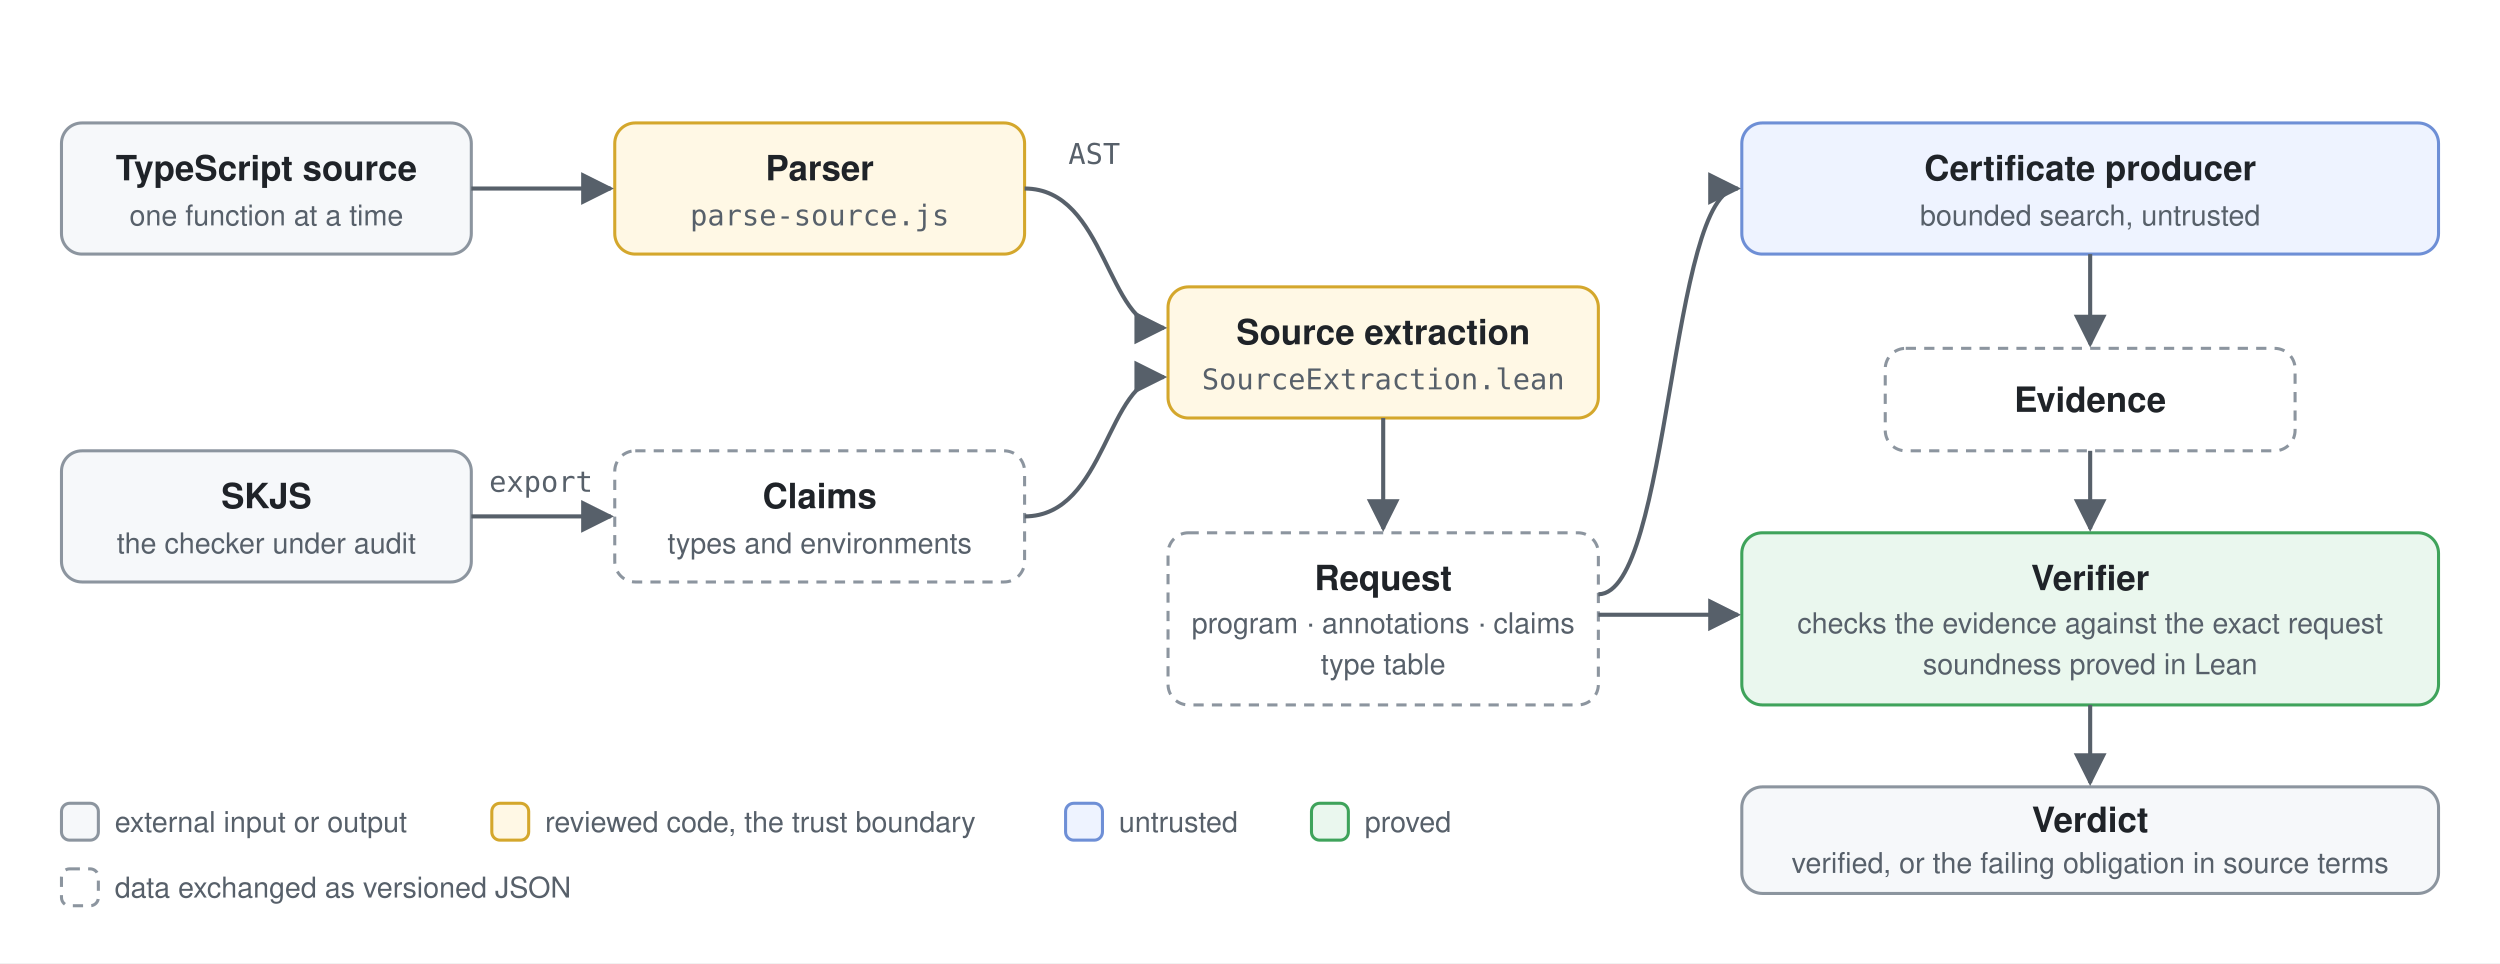
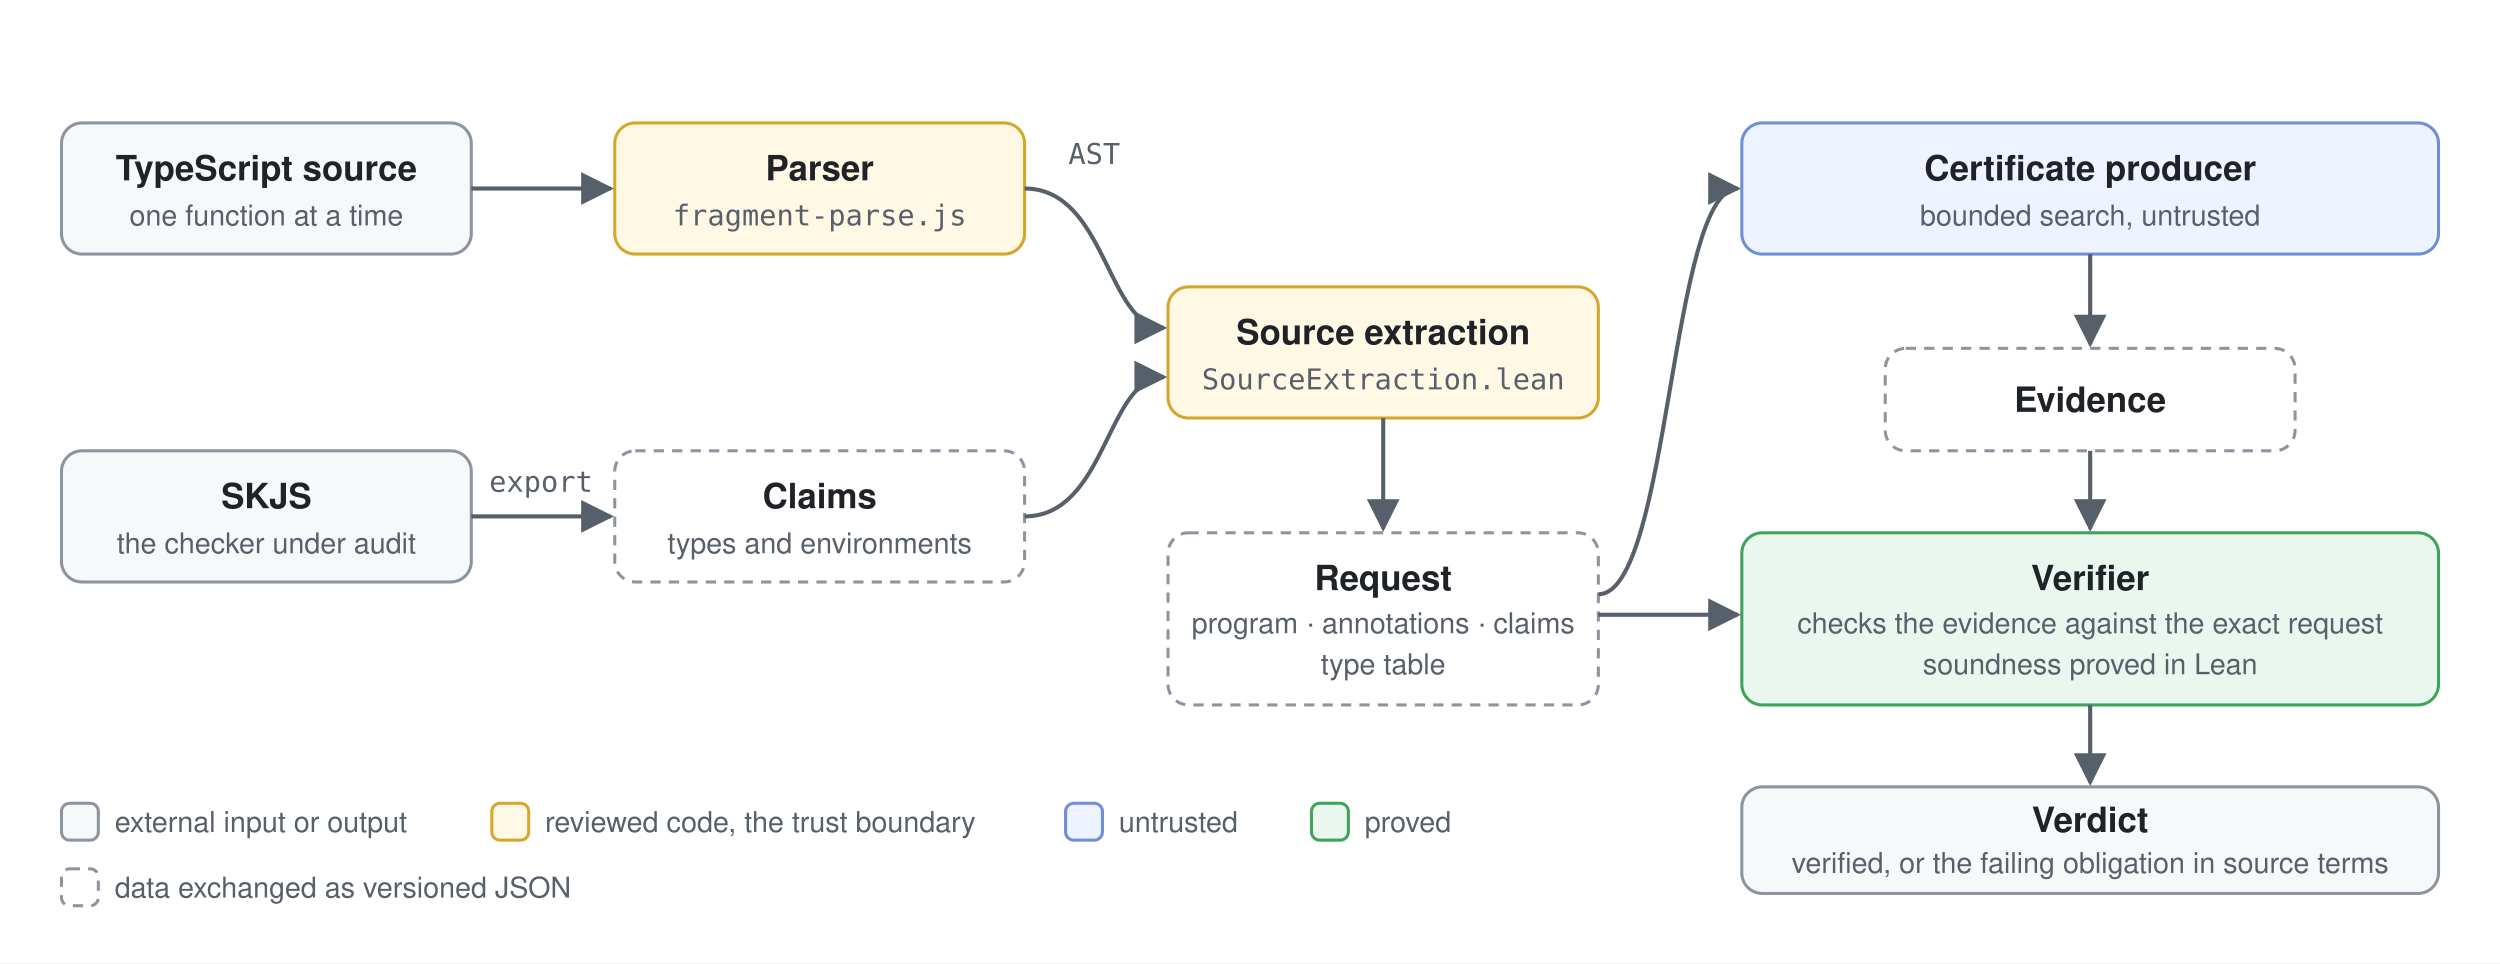
<svg xmlns="http://www.w3.org/2000/svg" width="1220" height="470" viewBox="0 0 1220 470" role="img" aria-labelledby="title desc">
  <defs>
    <marker id="arrow" viewBox="0 0 10 10" refX="9" refY="5" markerWidth="8" markerHeight="8" orient="auto-start-reverse">
      <path d="M 0 0 L 10 5 L 0 10 z" fill="#57606a" />
    </marker>
  </defs>
  <style>
  text { font-family: -apple-system, BlinkMacSystemFont, "Segoe UI", Helvetica, Arial, sans-serif; fill: #1f2328; font-size: 17px; }
  .h { font-weight: 650; }
  .s { font-size: 14px; fill: #57606a; }
  .lbl { font-size: 14px; fill: #57606a; font-family: ui-monospace, SFMono-Regular, Menlo, monospace; }
  .e { fill: none; stroke: #57606a; stroke-width: 2; marker-end: url(#arrow); }
  .input { fill: #f6f8fa; stroke: #8c959f; }
  .reviewed { fill: #fff8e5; stroke: #d4a72c; }
  .untrusted { fill: #eef3ff; stroke: #6e8fd6; }
  .proved { fill: #eaf7ee; stroke: #3fa35b; }
  .data { fill: #ffffff; stroke: #8c959f; stroke-dasharray: 5 4; }
</style>
  <rect width="1220" height="470" fill="#ffffff" />
  <rect class="input" x="30" y="60" width="200" height="64" rx="10" stroke-width="1.5" />
  <text x="130" y="88" text-anchor="middle" class="h">TypeScript source</text>
  <text x="130" y="110" text-anchor="middle" class="s">one function at a time</text>
  <rect class="input" x="30" y="220" width="200" height="64" rx="10" stroke-width="1.5" />
  <text x="130" y="248" text-anchor="middle" class="h">SKJS</text>
  <text x="130" y="270" text-anchor="middle" class="s">the checker under audit</text>
  <rect class="reviewed" x="300" y="60" width="200" height="64" rx="10" stroke-width="1.5" />
  <text x="400" y="88" text-anchor="middle" class="h">Parser</text>
-   <text x="400" y="110" text-anchor="middle" class="lbl">parse-source.js</text>
+   <text x="400" y="110" text-anchor="middle" class="lbl">fragment-parse.js</text>
  <rect class="data" x="300" y="220" width="200" height="64" rx="10" stroke-width="1.5" />
  <text x="400" y="248" text-anchor="middle" class="h">Claims</text>
  <text x="400" y="270" text-anchor="middle" class="s">types and environments</text>
  <rect class="reviewed" x="570" y="140" width="210" height="64" rx="10" stroke-width="1.5" />
  <text x="675" y="168" text-anchor="middle" class="h">Source extraction</text>
  <text x="675" y="190" text-anchor="middle" class="lbl">SourceExtraction.lean</text>
  <rect class="data" x="570" y="260" width="210" height="84" rx="10" stroke-width="1.5" />
  <text x="675" y="288" text-anchor="middle" class="h">Request</text>
  <text x="675" y="309" text-anchor="middle" class="s">program · annotations · claims</text>
  <text x="675" y="329" text-anchor="middle" class="s">type table</text>
  <rect class="untrusted" x="850" y="60" width="340" height="64" rx="10" stroke-width="1.5" />
  <text x="1020" y="88" text-anchor="middle" class="h">Certificate producer</text>
  <text x="1020" y="110" text-anchor="middle" class="s">bounded search, untrusted</text>
  <rect class="data" x="920" y="170" width="200" height="50" rx="10" stroke-width="1.5" />
  <text x="1020" y="201" text-anchor="middle" class="h">Evidence</text>
  <rect class="proved" x="850" y="260" width="340" height="84" rx="10" stroke-width="1.5" />
  <text x="1020" y="288" text-anchor="middle" class="h">Verifier</text>
  <text x="1020" y="309" text-anchor="middle" class="s">checks the evidence against the exact request</text>
  <text x="1020" y="329" text-anchor="middle" class="s">soundness proved in Lean</text>
  <rect class="input" x="850" y="384" width="340" height="52" rx="10" stroke-width="1.5" />
  <text x="1020" y="406" text-anchor="middle" class="h">Verdict</text>
  <text x="1020" y="426" text-anchor="middle" class="s">verified, or the failing obligation in source terms</text>
  <path class="e" d="M 230 92 L 298 92" />
  <path class="e" d="M 230 252 L 298 252" />
  <text x="264" y="240" text-anchor="middle" class="lbl">export</text>
  <path class="e" d="M 500 92 C 540 92 540 160 568 160" />
  <text x="534" y="80" text-anchor="middle" class="lbl">AST</text>
  <path class="e" d="M 500 252 C 540 252 540 184 568 184" />
  <path class="e" d="M 675 204 L 675 258" />
  <path class="e" d="M 780 300 L 848 300" />
  <path class="e" d="M 780 290 C 815 290 815 92 848 92" />
  <path class="e" d="M 1020 124 L 1020 168" />
  <path class="e" d="M 1020 220 L 1020 258" />
  <path class="e" d="M 1020 344 L 1020 382" />
  <rect class="input" x="30" y="392" width="18" height="18" rx="4" stroke-width="1.5" />
  <text x="56" y="406" class="s">external input or output</text>
  <rect class="reviewed" x="240" y="392" width="18" height="18" rx="4" stroke-width="1.5" />
  <text x="266" y="406" class="s">reviewed code, the trust boundary</text>
  <rect class="untrusted" x="520" y="392" width="18" height="18" rx="4" stroke-width="1.5" />
  <text x="546" y="406" class="s">untrusted</text>
  <rect class="proved" x="640" y="392" width="18" height="18" rx="4" stroke-width="1.5" />
  <text x="666" y="406" class="s">proved</text>
  <rect class="data" x="30" y="424" width="18" height="18" rx="4" stroke-width="1.5" />
  <text x="56" y="438" class="s">data exchanged as versioned JSON</text>
</svg>
